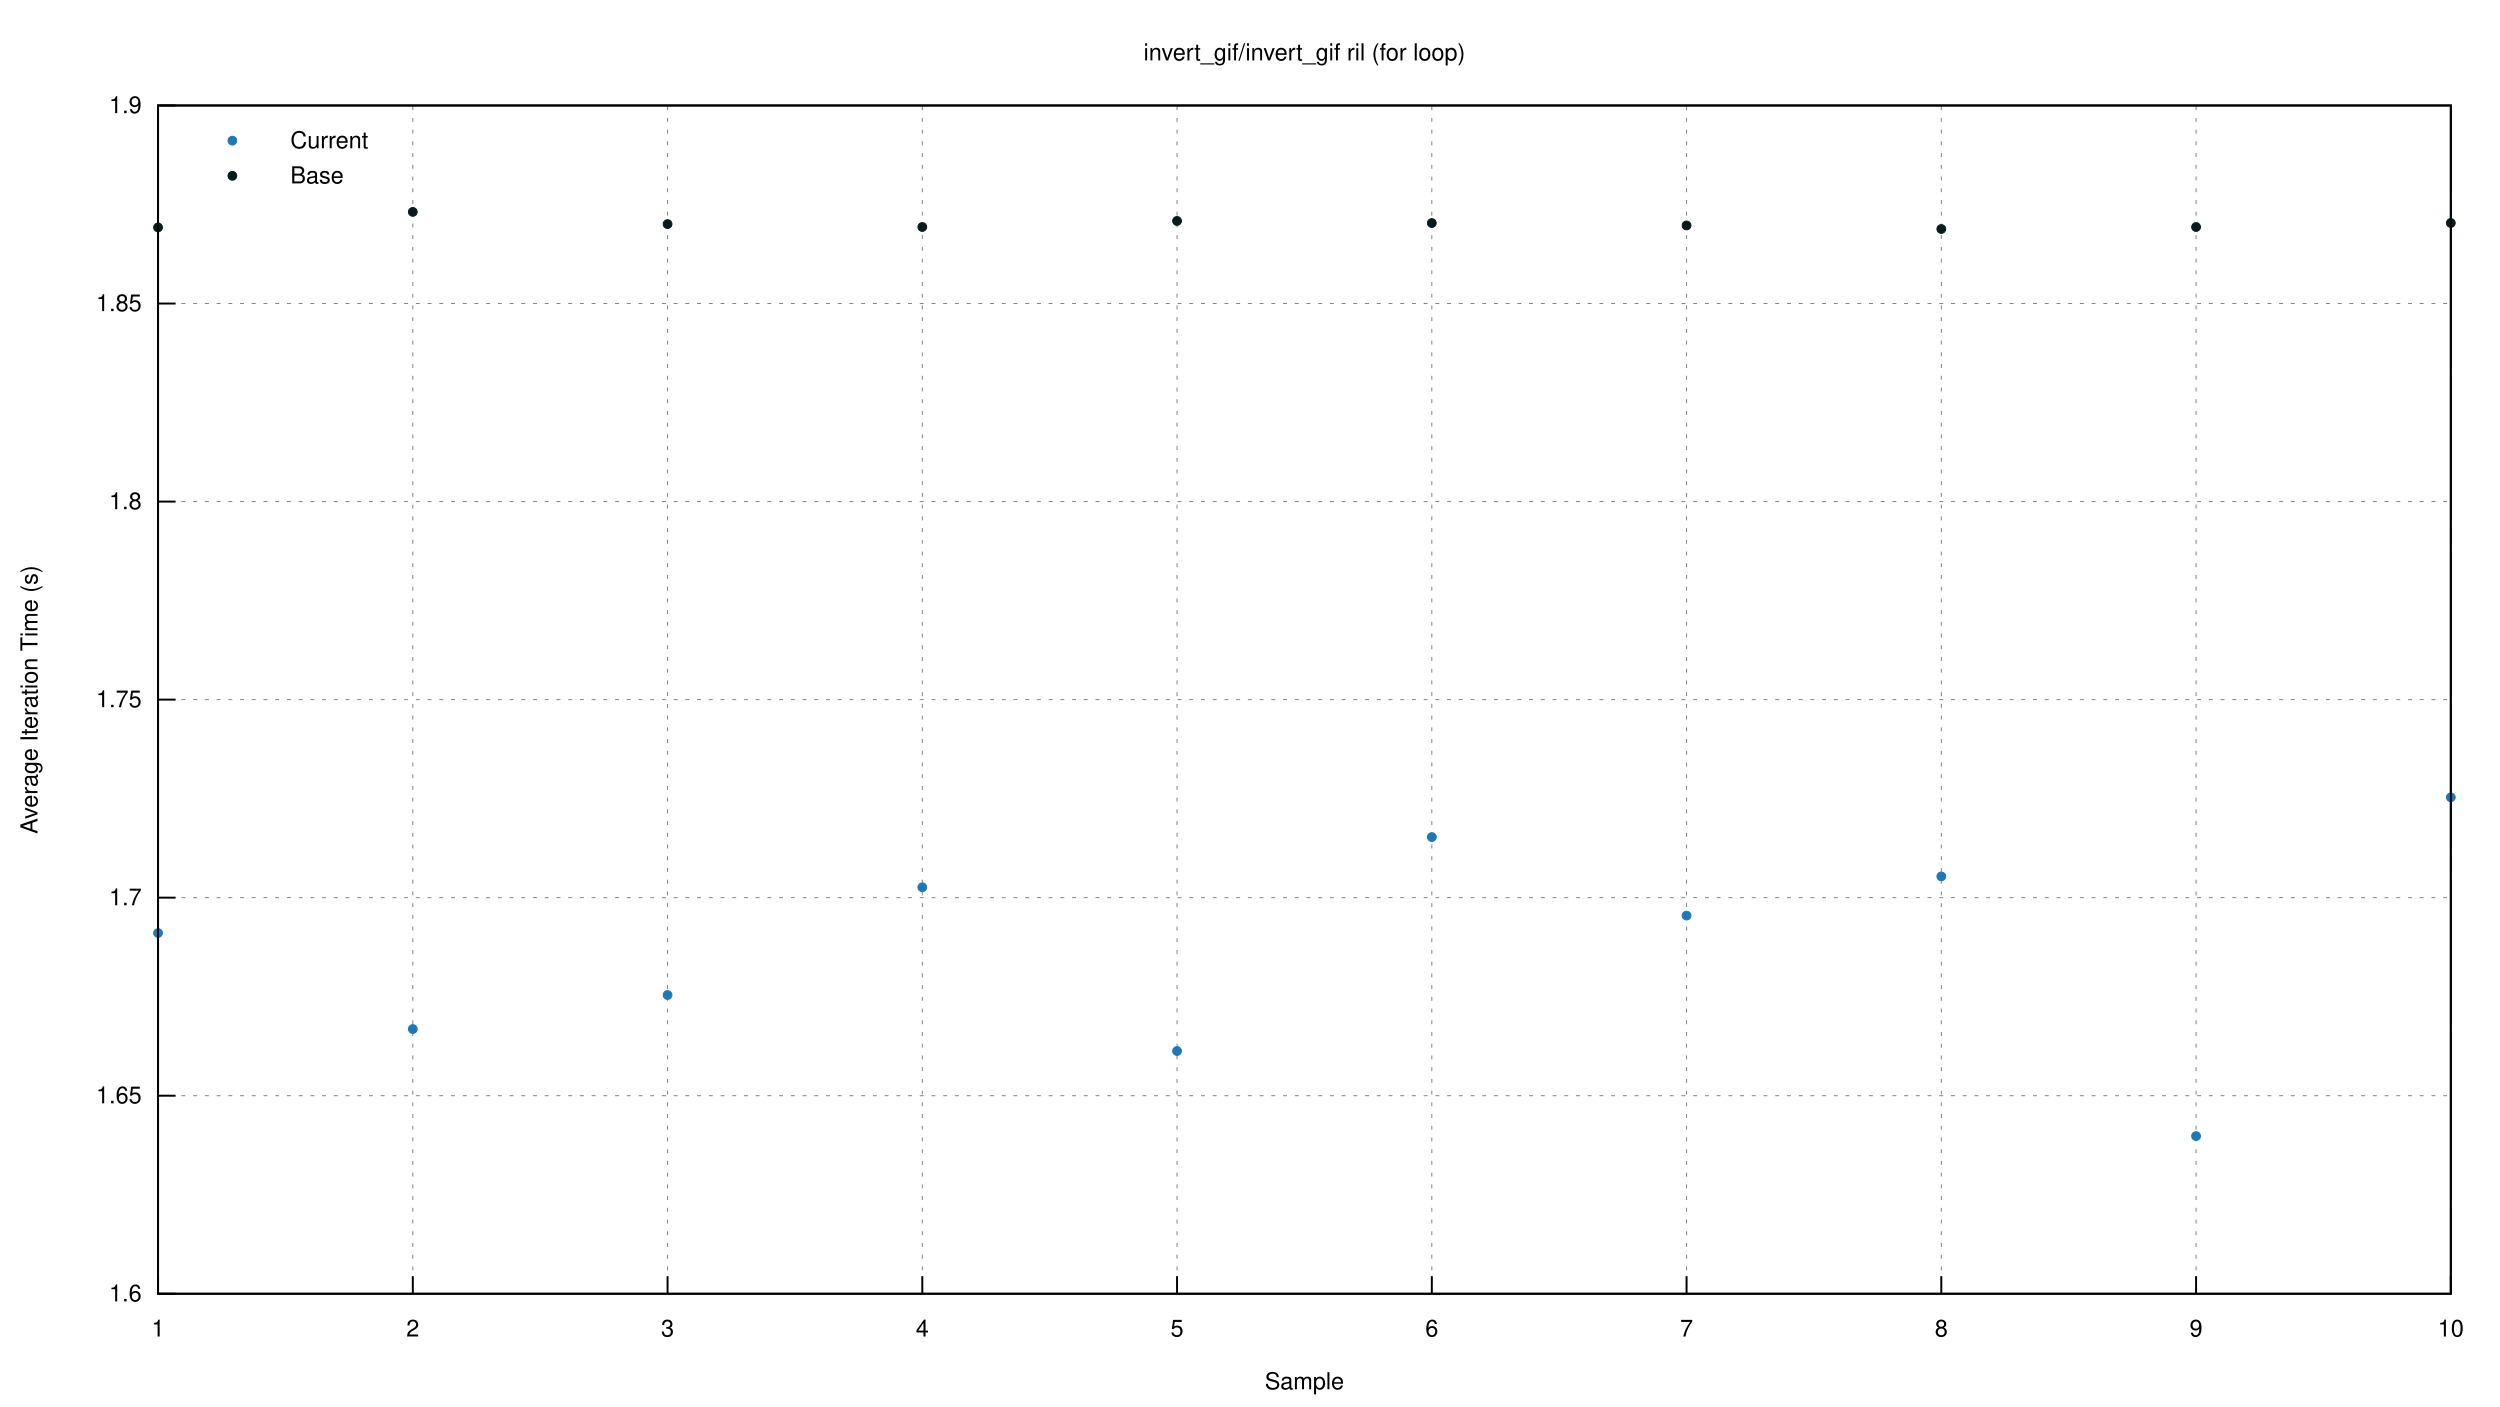
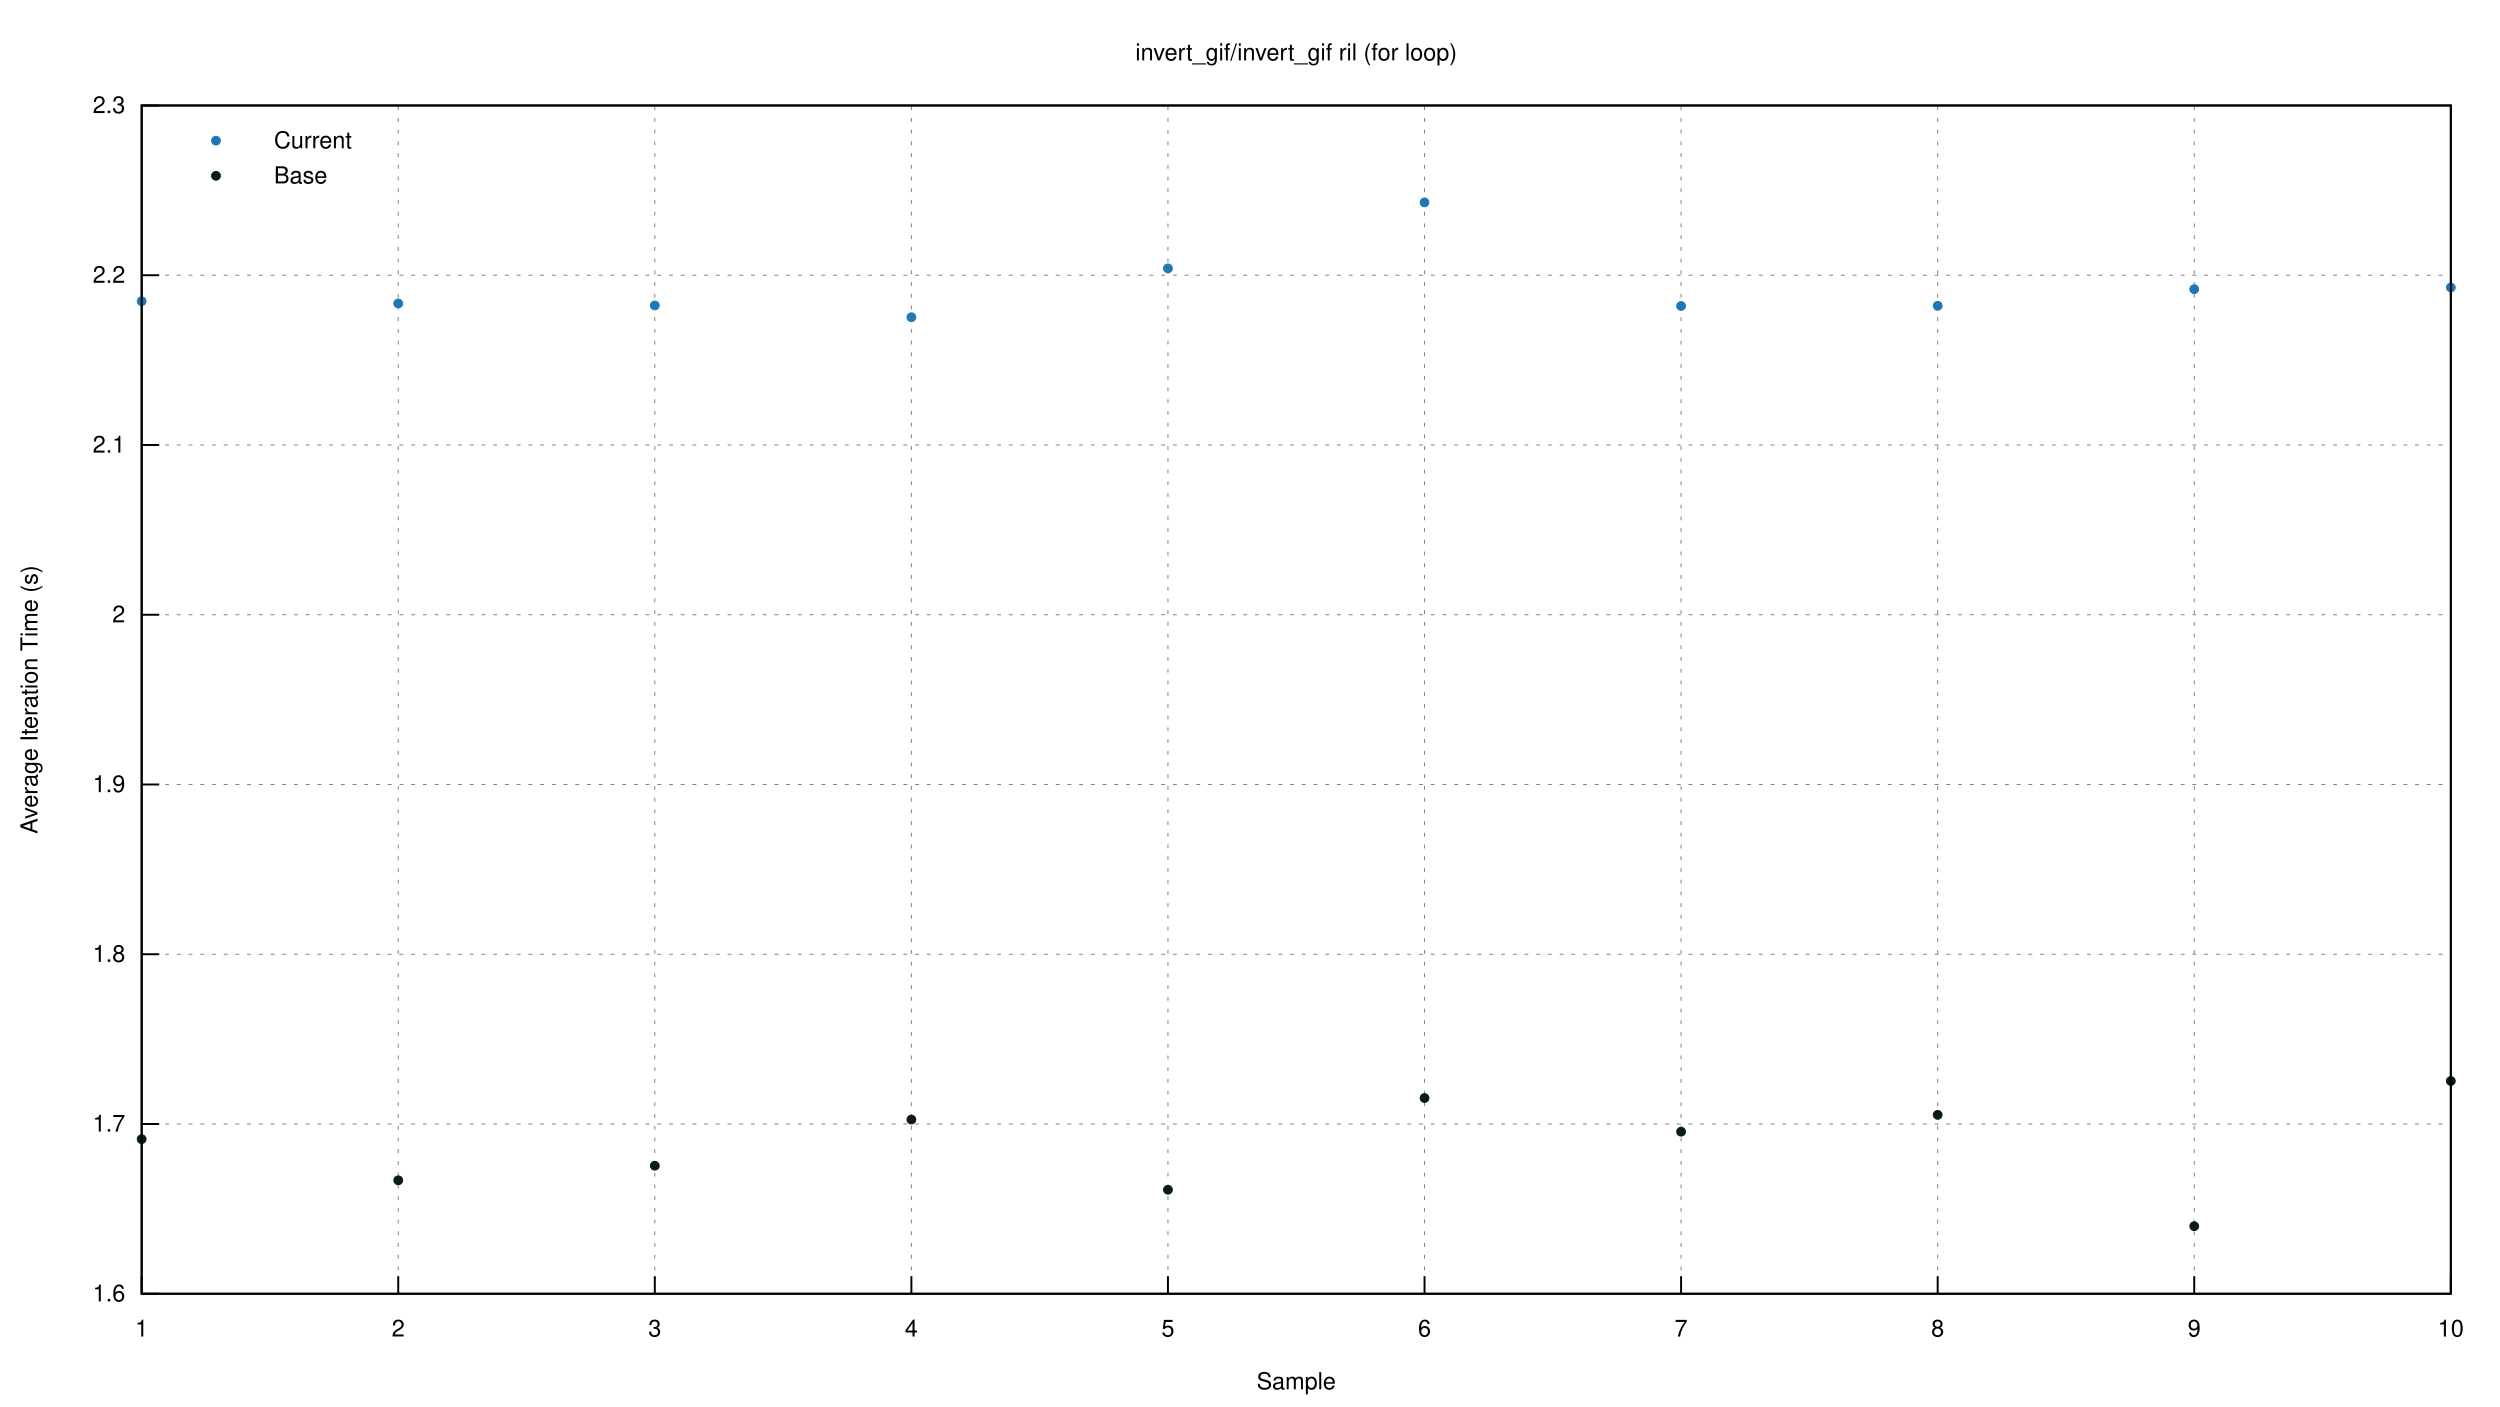
<svg xmlns="http://www.w3.org/2000/svg" xmlns:xlink="http://www.w3.org/1999/xlink" viewBox="0 0 1280 720">
  <g id="gnuplot_canvas">
    <rect x="0" y="0" width="1280" height="720" fill="none" />
    <defs>
      <circle id="gpDot" r="0.5" stroke-width="0.5" stroke="currentColor" />
      <path id="gpPt0" stroke-width="0.222" stroke="currentColor" d="M-1,0 h2 M0,-1 v2" />
      <path id="gpPt1" stroke-width="0.222" stroke="currentColor" d="M-1,-1 L1,1 M1,-1 L-1,1" />
      <path id="gpPt2" stroke-width="0.222" stroke="currentColor" d="M-1,0 L1,0 M0,-1 L0,1 M-1,-1 L1,1 M-1,1 L1,-1" />
      <rect id="gpPt3" stroke-width="0.222" stroke="currentColor" x="-1" y="-1" width="2" height="2" />
      <rect id="gpPt4" stroke-width="0.222" stroke="currentColor" fill="currentColor" x="-1" y="-1" width="2" height="2" />
      <circle id="gpPt5" stroke-width="0.222" stroke="currentColor" cx="0" cy="0" r="1" />
      <use xlink:href="#gpPt5" id="gpPt6" fill="currentColor" stroke="none" />
      <path id="gpPt7" stroke-width="0.222" stroke="currentColor" d="M0,-1.33 L-1.33,0.67 L1.33,0.67 z" />
      <use xlink:href="#gpPt7" id="gpPt8" fill="currentColor" stroke="none" />
      <use xlink:href="#gpPt7" id="gpPt9" stroke="currentColor" transform="rotate(180)" />
      <use xlink:href="#gpPt9" id="gpPt10" fill="currentColor" stroke="none" />
      <use xlink:href="#gpPt3" id="gpPt11" stroke="currentColor" transform="rotate(45)" />
      <use xlink:href="#gpPt11" id="gpPt12" fill="currentColor" stroke="none" />
      <path id="gpPt13" stroke-width="0.222" stroke="currentColor" d="M0,1.330 L1.265,0.411 L0.782,-1.067 L-0.782,-1.076 L-1.265,0.411 z" />
      <use xlink:href="#gpPt13" id="gpPt14" fill="currentColor" stroke="none" />
      <filter id="textbox" filterUnits="objectBoundingBox" x="0" y="0" height="1" width="1">
        <feFlood flood-color="white" flood-opacity="1" result="bgnd" />
        <feComposite in="SourceGraphic" in2="bgnd" operator="atop" />
      </filter>
      <filter id="greybox" filterUnits="objectBoundingBox" x="0" y="0" height="1" width="1">
        <feFlood flood-color="lightgrey" flood-opacity="1" result="grey" />
        <feComposite in="SourceGraphic" in2="grey" operator="atop" />
      </filter>
    </defs>
    <g fill="none" color="white" stroke="currentColor" stroke-width="1.00" stroke-linecap="butt" stroke-linejoin="miter">
</g>
    <g fill="none" color="black" stroke="currentColor" stroke-width="1.00" stroke-linecap="butt" stroke-linejoin="miter">
</g>
    <g fill="none" color="black" stroke="black" stroke-width="0.50" stroke-linecap="butt" stroke-linejoin="miter">
</g>
    <g fill="none" color="gray" stroke="currentColor" stroke-width="0.50" stroke-linecap="butt" stroke-linejoin="miter">
-       <path stroke="gray" stroke-dasharray="2,4" class="gridline" d="M80.92,662.40 L1254.82,662.40  " />
-     </g>
-     <g fill="none" color="gray" stroke="gray" stroke-width="1.00" stroke-linecap="butt" stroke-linejoin="miter">
- </g>
-     <g fill="none" color="black" stroke="currentColor" stroke-width="1.00" stroke-linecap="butt" stroke-linejoin="miter">
-       <path stroke="black" d="M80.92,662.40 L89.92,662.40  " />
-       <g transform="translate(72.53,666.30)" stroke="none" fill="black" font-family="Helvetica" font-size="12.00" text-anchor="end">
+       <path stroke="gray" stroke-dasharray="2,4" class="gridline" d="M72.53,662.40 L1254.82,662.40  " />
+     </g>
+     <g fill="none" color="gray" stroke="gray" stroke-width="1.00" stroke-linecap="butt" stroke-linejoin="miter">
+ </g>
+     <g fill="none" color="black" stroke="currentColor" stroke-width="1.00" stroke-linecap="butt" stroke-linejoin="miter">
+       <path stroke="black" d="M72.53,662.40 L81.53,662.40  " />
+       <g transform="translate(64.14,666.30)" stroke="none" fill="black" font-family="Helvetica" font-size="12.00" text-anchor="end">
        <text>
          <tspan font-family="Helvetica"> 1.6</tspan>
        </text>
      </g>
    </g>
    <g fill="none" color="black" stroke="currentColor" stroke-width="1.00" stroke-linecap="butt" stroke-linejoin="miter">
</g>
    <g fill="none" color="black" stroke="black" stroke-width="0.50" stroke-linecap="butt" stroke-linejoin="miter">
</g>
    <g fill="none" color="gray" stroke="currentColor" stroke-width="0.50" stroke-linecap="butt" stroke-linejoin="miter">
-       <path stroke="gray" stroke-dasharray="2,4" class="gridline" d="M80.92,561.00 L1254.82,561.00  " />
-     </g>
-     <g fill="none" color="gray" stroke="gray" stroke-width="1.00" stroke-linecap="butt" stroke-linejoin="miter">
- </g>
-     <g fill="none" color="black" stroke="currentColor" stroke-width="1.00" stroke-linecap="butt" stroke-linejoin="miter">
-       <path stroke="black" d="M80.92,561.00 L89.92,561.00  " />
-       <g transform="translate(72.53,564.90)" stroke="none" fill="black" font-family="Helvetica" font-size="12.00" text-anchor="end">
-         <text>
-           <tspan font-family="Helvetica"> 1.65</tspan>
-         </text>
-       </g>
-     </g>
-     <g fill="none" color="black" stroke="currentColor" stroke-width="1.00" stroke-linecap="butt" stroke-linejoin="miter">
- </g>
-     <g fill="none" color="black" stroke="black" stroke-width="0.50" stroke-linecap="butt" stroke-linejoin="miter">
- </g>
-     <g fill="none" color="gray" stroke="currentColor" stroke-width="0.50" stroke-linecap="butt" stroke-linejoin="miter">
-       <path stroke="gray" stroke-dasharray="2,4" class="gridline" d="M80.92,459.60 L1254.82,459.60  " />
-     </g>
-     <g fill="none" color="gray" stroke="gray" stroke-width="1.00" stroke-linecap="butt" stroke-linejoin="miter">
- </g>
-     <g fill="none" color="black" stroke="currentColor" stroke-width="1.00" stroke-linecap="butt" stroke-linejoin="miter">
-       <path stroke="black" d="M80.92,459.60 L89.92,459.60  " />
-       <g transform="translate(72.53,463.50)" stroke="none" fill="black" font-family="Helvetica" font-size="12.00" text-anchor="end">
+       <path stroke="gray" stroke-dasharray="2,4" class="gridline" d="M72.53,575.49 L1254.82,575.49  " />
+     </g>
+     <g fill="none" color="gray" stroke="gray" stroke-width="1.00" stroke-linecap="butt" stroke-linejoin="miter">
+ </g>
+     <g fill="none" color="black" stroke="currentColor" stroke-width="1.00" stroke-linecap="butt" stroke-linejoin="miter">
+       <path stroke="black" d="M72.53,575.49 L81.53,575.49  " />
+       <g transform="translate(64.14,579.39)" stroke="none" fill="black" font-family="Helvetica" font-size="12.00" text-anchor="end">
        <text>
          <tspan font-family="Helvetica"> 1.7</tspan>
        </text>
      </g>
    </g>
    <g fill="none" color="black" stroke="currentColor" stroke-width="1.00" stroke-linecap="butt" stroke-linejoin="miter">
</g>
    <g fill="none" color="black" stroke="black" stroke-width="0.50" stroke-linecap="butt" stroke-linejoin="miter">
</g>
    <g fill="none" color="gray" stroke="currentColor" stroke-width="0.50" stroke-linecap="butt" stroke-linejoin="miter">
-       <path stroke="gray" stroke-dasharray="2,4" class="gridline" d="M80.92,358.20 L1254.82,358.20  " />
-     </g>
-     <g fill="none" color="gray" stroke="gray" stroke-width="1.00" stroke-linecap="butt" stroke-linejoin="miter">
- </g>
-     <g fill="none" color="black" stroke="currentColor" stroke-width="1.00" stroke-linecap="butt" stroke-linejoin="miter">
-       <path stroke="black" d="M80.92,358.20 L89.92,358.20  " />
-       <g transform="translate(72.53,362.10)" stroke="none" fill="black" font-family="Helvetica" font-size="12.00" text-anchor="end">
-         <text>
-           <tspan font-family="Helvetica"> 1.75</tspan>
-         </text>
-       </g>
-     </g>
-     <g fill="none" color="black" stroke="currentColor" stroke-width="1.00" stroke-linecap="butt" stroke-linejoin="miter">
- </g>
-     <g fill="none" color="black" stroke="black" stroke-width="0.50" stroke-linecap="butt" stroke-linejoin="miter">
- </g>
-     <g fill="none" color="gray" stroke="currentColor" stroke-width="0.50" stroke-linecap="butt" stroke-linejoin="miter">
-       <path stroke="gray" stroke-dasharray="2,4" class="gridline" d="M80.92,256.81 L1254.82,256.81  " />
-     </g>
-     <g fill="none" color="gray" stroke="gray" stroke-width="1.00" stroke-linecap="butt" stroke-linejoin="miter">
- </g>
-     <g fill="none" color="black" stroke="currentColor" stroke-width="1.00" stroke-linecap="butt" stroke-linejoin="miter">
-       <path stroke="black" d="M80.92,256.81 L89.92,256.81  " />
-       <g transform="translate(72.53,260.71)" stroke="none" fill="black" font-family="Helvetica" font-size="12.00" text-anchor="end">
+       <path stroke="gray" stroke-dasharray="2,4" class="gridline" d="M72.53,488.57 L1254.82,488.57  " />
+     </g>
+     <g fill="none" color="gray" stroke="gray" stroke-width="1.00" stroke-linecap="butt" stroke-linejoin="miter">
+ </g>
+     <g fill="none" color="black" stroke="currentColor" stroke-width="1.00" stroke-linecap="butt" stroke-linejoin="miter">
+       <path stroke="black" d="M72.53,488.57 L81.53,488.57  " />
+       <g transform="translate(64.14,492.47)" stroke="none" fill="black" font-family="Helvetica" font-size="12.00" text-anchor="end">
        <text>
          <tspan font-family="Helvetica"> 1.8</tspan>
        </text>
      </g>
    </g>
    <g fill="none" color="black" stroke="currentColor" stroke-width="1.00" stroke-linecap="butt" stroke-linejoin="miter">
</g>
    <g fill="none" color="black" stroke="black" stroke-width="0.50" stroke-linecap="butt" stroke-linejoin="miter">
</g>
    <g fill="none" color="gray" stroke="currentColor" stroke-width="0.50" stroke-linecap="butt" stroke-linejoin="miter">
-       <path stroke="gray" stroke-dasharray="2,4" class="gridline" d="M80.92,155.41 L1254.82,155.41  " />
-     </g>
-     <g fill="none" color="gray" stroke="gray" stroke-width="1.00" stroke-linecap="butt" stroke-linejoin="miter">
- </g>
-     <g fill="none" color="black" stroke="currentColor" stroke-width="1.00" stroke-linecap="butt" stroke-linejoin="miter">
-       <path stroke="black" d="M80.92,155.41 L89.92,155.41  " />
-       <g transform="translate(72.53,159.31)" stroke="none" fill="black" font-family="Helvetica" font-size="12.00" text-anchor="end">
-         <text>
-           <tspan font-family="Helvetica"> 1.85</tspan>
-         </text>
-       </g>
-     </g>
-     <g fill="none" color="black" stroke="currentColor" stroke-width="1.00" stroke-linecap="butt" stroke-linejoin="miter">
- </g>
-     <g fill="none" color="black" stroke="black" stroke-width="0.50" stroke-linecap="butt" stroke-linejoin="miter">
- </g>
-     <g fill="none" color="gray" stroke="currentColor" stroke-width="0.50" stroke-linecap="butt" stroke-linejoin="miter">
-       <path stroke="gray" stroke-dasharray="2,4" class="gridline" d="M80.92,54.01 L1254.82,54.01  " />
-     </g>
-     <g fill="none" color="gray" stroke="gray" stroke-width="1.00" stroke-linecap="butt" stroke-linejoin="miter">
- </g>
-     <g fill="none" color="black" stroke="currentColor" stroke-width="1.00" stroke-linecap="butt" stroke-linejoin="miter">
-       <path stroke="black" d="M80.92,54.01 L89.92,54.01  " />
-       <g transform="translate(72.53,57.91)" stroke="none" fill="black" font-family="Helvetica" font-size="12.00" text-anchor="end">
+       <path stroke="gray" stroke-dasharray="2,4" class="gridline" d="M72.53,401.66 L1254.82,401.66  " />
+     </g>
+     <g fill="none" color="gray" stroke="gray" stroke-width="1.00" stroke-linecap="butt" stroke-linejoin="miter">
+ </g>
+     <g fill="none" color="black" stroke="currentColor" stroke-width="1.00" stroke-linecap="butt" stroke-linejoin="miter">
+       <path stroke="black" d="M72.53,401.66 L81.53,401.66  " />
+       <g transform="translate(64.14,405.56)" stroke="none" fill="black" font-family="Helvetica" font-size="12.00" text-anchor="end">
        <text>
          <tspan font-family="Helvetica"> 1.9</tspan>
        </text>
      </g>
    </g>
    <g fill="none" color="black" stroke="currentColor" stroke-width="1.00" stroke-linecap="butt" stroke-linejoin="miter">
</g>
    <g fill="none" color="black" stroke="black" stroke-width="0.50" stroke-linecap="butt" stroke-linejoin="miter">
</g>
    <g fill="none" color="gray" stroke="currentColor" stroke-width="0.50" stroke-linecap="butt" stroke-linejoin="miter">
-       <path stroke="gray" stroke-dasharray="2,4" class="gridline" d="M80.92,662.40 L80.92,54.01  " />
-     </g>
-     <g fill="none" color="gray" stroke="gray" stroke-width="1.00" stroke-linecap="butt" stroke-linejoin="miter">
- </g>
-     <g fill="none" color="black" stroke="currentColor" stroke-width="1.00" stroke-linecap="butt" stroke-linejoin="miter">
-       <path stroke="black" d="M80.92,662.40 L80.92,653.40  " />
-       <g transform="translate(80.92,684.30)" stroke="none" fill="black" font-family="Helvetica" font-size="12.00" text-anchor="middle">
+       <path stroke="gray" stroke-dasharray="2,4" class="gridline" d="M72.53,314.75 L1254.82,314.75  " />
+     </g>
+     <g fill="none" color="gray" stroke="gray" stroke-width="1.00" stroke-linecap="butt" stroke-linejoin="miter">
+ </g>
+     <g fill="none" color="black" stroke="currentColor" stroke-width="1.00" stroke-linecap="butt" stroke-linejoin="miter">
+       <path stroke="black" d="M72.53,314.75 L81.53,314.75  " />
+       <g transform="translate(64.14,318.65)" stroke="none" fill="black" font-family="Helvetica" font-size="12.00" text-anchor="end">
+         <text>
+           <tspan font-family="Helvetica"> 2</tspan>
+         </text>
+       </g>
+     </g>
+     <g fill="none" color="black" stroke="currentColor" stroke-width="1.00" stroke-linecap="butt" stroke-linejoin="miter">
+ </g>
+     <g fill="none" color="black" stroke="black" stroke-width="0.50" stroke-linecap="butt" stroke-linejoin="miter">
+ </g>
+     <g fill="none" color="gray" stroke="currentColor" stroke-width="0.50" stroke-linecap="butt" stroke-linejoin="miter">
+       <path stroke="gray" stroke-dasharray="2,4" class="gridline" d="M72.53,227.84 L1254.82,227.84  " />
+     </g>
+     <g fill="none" color="gray" stroke="gray" stroke-width="1.00" stroke-linecap="butt" stroke-linejoin="miter">
+ </g>
+     <g fill="none" color="black" stroke="currentColor" stroke-width="1.00" stroke-linecap="butt" stroke-linejoin="miter">
+       <path stroke="black" d="M72.53,227.84 L81.53,227.84  " />
+       <g transform="translate(64.14,231.74)" stroke="none" fill="black" font-family="Helvetica" font-size="12.00" text-anchor="end">
+         <text>
+           <tspan font-family="Helvetica"> 2.1</tspan>
+         </text>
+       </g>
+     </g>
+     <g fill="none" color="black" stroke="currentColor" stroke-width="1.00" stroke-linecap="butt" stroke-linejoin="miter">
+ </g>
+     <g fill="none" color="black" stroke="black" stroke-width="0.50" stroke-linecap="butt" stroke-linejoin="miter">
+ </g>
+     <g fill="none" color="gray" stroke="currentColor" stroke-width="0.50" stroke-linecap="butt" stroke-linejoin="miter">
+       <path stroke="gray" stroke-dasharray="2,4" class="gridline" d="M72.53,140.92 L1254.82,140.92  " />
+     </g>
+     <g fill="none" color="gray" stroke="gray" stroke-width="1.00" stroke-linecap="butt" stroke-linejoin="miter">
+ </g>
+     <g fill="none" color="black" stroke="currentColor" stroke-width="1.00" stroke-linecap="butt" stroke-linejoin="miter">
+       <path stroke="black" d="M72.53,140.92 L81.53,140.92  " />
+       <g transform="translate(64.14,144.82)" stroke="none" fill="black" font-family="Helvetica" font-size="12.00" text-anchor="end">
+         <text>
+           <tspan font-family="Helvetica"> 2.2</tspan>
+         </text>
+       </g>
+     </g>
+     <g fill="none" color="black" stroke="currentColor" stroke-width="1.00" stroke-linecap="butt" stroke-linejoin="miter">
+ </g>
+     <g fill="none" color="black" stroke="black" stroke-width="0.50" stroke-linecap="butt" stroke-linejoin="miter">
+ </g>
+     <g fill="none" color="gray" stroke="currentColor" stroke-width="0.50" stroke-linecap="butt" stroke-linejoin="miter">
+       <path stroke="gray" stroke-dasharray="2,4" class="gridline" d="M72.53,54.01 L1254.82,54.01  " />
+     </g>
+     <g fill="none" color="gray" stroke="gray" stroke-width="1.00" stroke-linecap="butt" stroke-linejoin="miter">
+ </g>
+     <g fill="none" color="black" stroke="currentColor" stroke-width="1.00" stroke-linecap="butt" stroke-linejoin="miter">
+       <path stroke="black" d="M72.53,54.01 L81.53,54.01  " />
+       <g transform="translate(64.14,57.91)" stroke="none" fill="black" font-family="Helvetica" font-size="12.00" text-anchor="end">
+         <text>
+           <tspan font-family="Helvetica"> 2.3</tspan>
+         </text>
+       </g>
+     </g>
+     <g fill="none" color="black" stroke="currentColor" stroke-width="1.00" stroke-linecap="butt" stroke-linejoin="miter">
+ </g>
+     <g fill="none" color="black" stroke="black" stroke-width="0.50" stroke-linecap="butt" stroke-linejoin="miter">
+ </g>
+     <g fill="none" color="gray" stroke="currentColor" stroke-width="0.50" stroke-linecap="butt" stroke-linejoin="miter">
+       <path stroke="gray" stroke-dasharray="2,4" class="gridline" d="M72.53,662.40 L72.53,54.01  " />
+     </g>
+     <g fill="none" color="gray" stroke="gray" stroke-width="1.00" stroke-linecap="butt" stroke-linejoin="miter">
+ </g>
+     <g fill="none" color="black" stroke="currentColor" stroke-width="1.00" stroke-linecap="butt" stroke-linejoin="miter">
+       <path stroke="black" d="M72.53,662.40 L72.53,653.40  " />
+       <g transform="translate(72.53,684.30)" stroke="none" fill="black" font-family="Helvetica" font-size="12.00" text-anchor="middle">
        <text>
          <tspan font-family="Helvetica"> 1</tspan>
        </text>
      </g>
    </g>
    <g fill="none" color="black" stroke="currentColor" stroke-width="1.00" stroke-linecap="butt" stroke-linejoin="miter">
</g>
    <g fill="none" color="black" stroke="black" stroke-width="0.50" stroke-linecap="butt" stroke-linejoin="miter">
</g>
    <g fill="none" color="gray" stroke="currentColor" stroke-width="0.50" stroke-linecap="butt" stroke-linejoin="miter">
-       <path stroke="gray" stroke-dasharray="2,4" class="gridline" d="M211.35,662.40 L211.35,54.01  " />
-     </g>
-     <g fill="none" color="gray" stroke="gray" stroke-width="1.00" stroke-linecap="butt" stroke-linejoin="miter">
- </g>
-     <g fill="none" color="black" stroke="currentColor" stroke-width="1.00" stroke-linecap="butt" stroke-linejoin="miter">
-       <path stroke="black" d="M211.35,662.40 L211.35,653.40  " />
-       <g transform="translate(211.35,684.30)" stroke="none" fill="black" font-family="Helvetica" font-size="12.00" text-anchor="middle">
+       <path stroke="gray" stroke-dasharray="2,4" class="gridline" d="M203.90,662.40 L203.90,54.01  " />
+     </g>
+     <g fill="none" color="gray" stroke="gray" stroke-width="1.00" stroke-linecap="butt" stroke-linejoin="miter">
+ </g>
+     <g fill="none" color="black" stroke="currentColor" stroke-width="1.00" stroke-linecap="butt" stroke-linejoin="miter">
+       <path stroke="black" d="M203.90,662.40 L203.90,653.40  " />
+       <g transform="translate(203.90,684.30)" stroke="none" fill="black" font-family="Helvetica" font-size="12.00" text-anchor="middle">
        <text>
          <tspan font-family="Helvetica"> 2</tspan>
        </text>
      </g>
    </g>
    <g fill="none" color="black" stroke="currentColor" stroke-width="1.00" stroke-linecap="butt" stroke-linejoin="miter">
</g>
    <g fill="none" color="black" stroke="black" stroke-width="0.50" stroke-linecap="butt" stroke-linejoin="miter">
</g>
    <g fill="none" color="gray" stroke="currentColor" stroke-width="0.50" stroke-linecap="butt" stroke-linejoin="miter">
-       <path stroke="gray" stroke-dasharray="2,4" class="gridline" d="M341.79,662.40 L341.79,54.01  " />
-     </g>
-     <g fill="none" color="gray" stroke="gray" stroke-width="1.00" stroke-linecap="butt" stroke-linejoin="miter">
- </g>
-     <g fill="none" color="black" stroke="currentColor" stroke-width="1.00" stroke-linecap="butt" stroke-linejoin="miter">
-       <path stroke="black" d="M341.79,662.40 L341.79,653.40  " />
-       <g transform="translate(341.79,684.30)" stroke="none" fill="black" font-family="Helvetica" font-size="12.00" text-anchor="middle">
+       <path stroke="gray" stroke-dasharray="2,4" class="gridline" d="M335.26,662.40 L335.26,54.01  " />
+     </g>
+     <g fill="none" color="gray" stroke="gray" stroke-width="1.00" stroke-linecap="butt" stroke-linejoin="miter">
+ </g>
+     <g fill="none" color="black" stroke="currentColor" stroke-width="1.00" stroke-linecap="butt" stroke-linejoin="miter">
+       <path stroke="black" d="M335.26,662.40 L335.26,653.40  " />
+       <g transform="translate(335.26,684.30)" stroke="none" fill="black" font-family="Helvetica" font-size="12.00" text-anchor="middle">
        <text>
          <tspan font-family="Helvetica"> 3</tspan>
        </text>
      </g>
    </g>
    <g fill="none" color="black" stroke="currentColor" stroke-width="1.00" stroke-linecap="butt" stroke-linejoin="miter">
</g>
    <g fill="none" color="black" stroke="black" stroke-width="0.50" stroke-linecap="butt" stroke-linejoin="miter">
</g>
    <g fill="none" color="gray" stroke="currentColor" stroke-width="0.50" stroke-linecap="butt" stroke-linejoin="miter">
-       <path stroke="gray" stroke-dasharray="2,4" class="gridline" d="M472.22,662.40 L472.22,54.01  " />
-     </g>
-     <g fill="none" color="gray" stroke="gray" stroke-width="1.00" stroke-linecap="butt" stroke-linejoin="miter">
- </g>
-     <g fill="none" color="black" stroke="currentColor" stroke-width="1.00" stroke-linecap="butt" stroke-linejoin="miter">
-       <path stroke="black" d="M472.22,662.40 L472.22,653.40  " />
-       <g transform="translate(472.22,684.30)" stroke="none" fill="black" font-family="Helvetica" font-size="12.00" text-anchor="middle">
+       <path stroke="gray" stroke-dasharray="2,4" class="gridline" d="M466.63,662.40 L466.63,54.01  " />
+     </g>
+     <g fill="none" color="gray" stroke="gray" stroke-width="1.00" stroke-linecap="butt" stroke-linejoin="miter">
+ </g>
+     <g fill="none" color="black" stroke="currentColor" stroke-width="1.00" stroke-linecap="butt" stroke-linejoin="miter">
+       <path stroke="black" d="M466.63,662.40 L466.63,653.40  " />
+       <g transform="translate(466.63,684.30)" stroke="none" fill="black" font-family="Helvetica" font-size="12.00" text-anchor="middle">
        <text>
          <tspan font-family="Helvetica"> 4</tspan>
        </text>
      </g>
    </g>
    <g fill="none" color="black" stroke="currentColor" stroke-width="1.00" stroke-linecap="butt" stroke-linejoin="miter">
</g>
    <g fill="none" color="black" stroke="black" stroke-width="0.50" stroke-linecap="butt" stroke-linejoin="miter">
</g>
    <g fill="none" color="gray" stroke="currentColor" stroke-width="0.50" stroke-linecap="butt" stroke-linejoin="miter">
-       <path stroke="gray" stroke-dasharray="2,4" class="gridline" d="M602.65,662.40 L602.65,54.01  " />
-     </g>
-     <g fill="none" color="gray" stroke="gray" stroke-width="1.00" stroke-linecap="butt" stroke-linejoin="miter">
- </g>
-     <g fill="none" color="black" stroke="currentColor" stroke-width="1.00" stroke-linecap="butt" stroke-linejoin="miter">
-       <path stroke="black" d="M602.65,662.40 L602.65,653.40  " />
-       <g transform="translate(602.65,684.30)" stroke="none" fill="black" font-family="Helvetica" font-size="12.00" text-anchor="middle">
+       <path stroke="gray" stroke-dasharray="2,4" class="gridline" d="M597.99,662.40 L597.99,54.01  " />
+     </g>
+     <g fill="none" color="gray" stroke="gray" stroke-width="1.00" stroke-linecap="butt" stroke-linejoin="miter">
+ </g>
+     <g fill="none" color="black" stroke="currentColor" stroke-width="1.00" stroke-linecap="butt" stroke-linejoin="miter">
+       <path stroke="black" d="M597.99,662.40 L597.99,653.40  " />
+       <g transform="translate(597.99,684.30)" stroke="none" fill="black" font-family="Helvetica" font-size="12.00" text-anchor="middle">
        <text>
          <tspan font-family="Helvetica"> 5</tspan>
        </text>
      </g>
    </g>
    <g fill="none" color="black" stroke="currentColor" stroke-width="1.00" stroke-linecap="butt" stroke-linejoin="miter">
</g>
    <g fill="none" color="black" stroke="black" stroke-width="0.50" stroke-linecap="butt" stroke-linejoin="miter">
</g>
    <g fill="none" color="gray" stroke="currentColor" stroke-width="0.50" stroke-linecap="butt" stroke-linejoin="miter">
-       <path stroke="gray" stroke-dasharray="2,4" class="gridline" d="M733.09,662.40 L733.09,54.01  " />
-     </g>
-     <g fill="none" color="gray" stroke="gray" stroke-width="1.00" stroke-linecap="butt" stroke-linejoin="miter">
- </g>
-     <g fill="none" color="black" stroke="currentColor" stroke-width="1.00" stroke-linecap="butt" stroke-linejoin="miter">
-       <path stroke="black" d="M733.09,662.40 L733.09,653.40  " />
-       <g transform="translate(733.09,684.30)" stroke="none" fill="black" font-family="Helvetica" font-size="12.00" text-anchor="middle">
+       <path stroke="gray" stroke-dasharray="2,4" class="gridline" d="M729.36,662.40 L729.36,54.01  " />
+     </g>
+     <g fill="none" color="gray" stroke="gray" stroke-width="1.00" stroke-linecap="butt" stroke-linejoin="miter">
+ </g>
+     <g fill="none" color="black" stroke="currentColor" stroke-width="1.00" stroke-linecap="butt" stroke-linejoin="miter">
+       <path stroke="black" d="M729.36,662.40 L729.36,653.40  " />
+       <g transform="translate(729.36,684.30)" stroke="none" fill="black" font-family="Helvetica" font-size="12.00" text-anchor="middle">
        <text>
          <tspan font-family="Helvetica"> 6</tspan>
        </text>
      </g>
    </g>
    <g fill="none" color="black" stroke="currentColor" stroke-width="1.00" stroke-linecap="butt" stroke-linejoin="miter">
</g>
    <g fill="none" color="black" stroke="black" stroke-width="0.50" stroke-linecap="butt" stroke-linejoin="miter">
</g>
    <g fill="none" color="gray" stroke="currentColor" stroke-width="0.50" stroke-linecap="butt" stroke-linejoin="miter">
-       <path stroke="gray" stroke-dasharray="2,4" class="gridline" d="M863.52,662.40 L863.52,54.01  " />
-     </g>
-     <g fill="none" color="gray" stroke="gray" stroke-width="1.00" stroke-linecap="butt" stroke-linejoin="miter">
- </g>
-     <g fill="none" color="black" stroke="currentColor" stroke-width="1.00" stroke-linecap="butt" stroke-linejoin="miter">
-       <path stroke="black" d="M863.52,662.40 L863.52,653.40  " />
-       <g transform="translate(863.52,684.30)" stroke="none" fill="black" font-family="Helvetica" font-size="12.00" text-anchor="middle">
+       <path stroke="gray" stroke-dasharray="2,4" class="gridline" d="M860.72,662.40 L860.72,54.01  " />
+     </g>
+     <g fill="none" color="gray" stroke="gray" stroke-width="1.00" stroke-linecap="butt" stroke-linejoin="miter">
+ </g>
+     <g fill="none" color="black" stroke="currentColor" stroke-width="1.00" stroke-linecap="butt" stroke-linejoin="miter">
+       <path stroke="black" d="M860.72,662.40 L860.72,653.40  " />
+       <g transform="translate(860.72,684.30)" stroke="none" fill="black" font-family="Helvetica" font-size="12.00" text-anchor="middle">
        <text>
          <tspan font-family="Helvetica"> 7</tspan>
        </text>
      </g>
    </g>
    <g fill="none" color="black" stroke="currentColor" stroke-width="1.00" stroke-linecap="butt" stroke-linejoin="miter">
</g>
    <g fill="none" color="black" stroke="black" stroke-width="0.50" stroke-linecap="butt" stroke-linejoin="miter">
</g>
    <g fill="none" color="gray" stroke="currentColor" stroke-width="0.50" stroke-linecap="butt" stroke-linejoin="miter">
-       <path stroke="gray" stroke-dasharray="2,4" class="gridline" d="M993.95,662.40 L993.95,54.01  " />
-     </g>
-     <g fill="none" color="gray" stroke="gray" stroke-width="1.00" stroke-linecap="butt" stroke-linejoin="miter">
- </g>
-     <g fill="none" color="black" stroke="currentColor" stroke-width="1.00" stroke-linecap="butt" stroke-linejoin="miter">
-       <path stroke="black" d="M993.95,662.40 L993.95,653.40  " />
-       <g transform="translate(993.95,684.30)" stroke="none" fill="black" font-family="Helvetica" font-size="12.00" text-anchor="middle">
+       <path stroke="gray" stroke-dasharray="2,4" class="gridline" d="M992.09,662.40 L992.09,54.01  " />
+     </g>
+     <g fill="none" color="gray" stroke="gray" stroke-width="1.00" stroke-linecap="butt" stroke-linejoin="miter">
+ </g>
+     <g fill="none" color="black" stroke="currentColor" stroke-width="1.00" stroke-linecap="butt" stroke-linejoin="miter">
+       <path stroke="black" d="M992.09,662.40 L992.09,653.40  " />
+       <g transform="translate(992.09,684.30)" stroke="none" fill="black" font-family="Helvetica" font-size="12.00" text-anchor="middle">
        <text>
          <tspan font-family="Helvetica"> 8</tspan>
        </text>
      </g>
    </g>
    <g fill="none" color="black" stroke="currentColor" stroke-width="1.00" stroke-linecap="butt" stroke-linejoin="miter">
</g>
    <g fill="none" color="black" stroke="black" stroke-width="0.50" stroke-linecap="butt" stroke-linejoin="miter">
</g>
    <g fill="none" color="gray" stroke="currentColor" stroke-width="0.50" stroke-linecap="butt" stroke-linejoin="miter">
-       <path stroke="gray" stroke-dasharray="2,4" class="gridline" d="M1124.39,662.40 L1124.39,54.01  " />
-     </g>
-     <g fill="none" color="gray" stroke="gray" stroke-width="1.00" stroke-linecap="butt" stroke-linejoin="miter">
- </g>
-     <g fill="none" color="black" stroke="currentColor" stroke-width="1.00" stroke-linecap="butt" stroke-linejoin="miter">
-       <path stroke="black" d="M1124.39,662.40 L1124.39,653.40  " />
-       <g transform="translate(1124.39,684.30)" stroke="none" fill="black" font-family="Helvetica" font-size="12.00" text-anchor="middle">
+       <path stroke="gray" stroke-dasharray="2,4" class="gridline" d="M1123.45,662.40 L1123.45,54.01  " />
+     </g>
+     <g fill="none" color="gray" stroke="gray" stroke-width="1.00" stroke-linecap="butt" stroke-linejoin="miter">
+ </g>
+     <g fill="none" color="black" stroke="currentColor" stroke-width="1.00" stroke-linecap="butt" stroke-linejoin="miter">
+       <path stroke="black" d="M1123.45,662.40 L1123.45,653.40  " />
+       <g transform="translate(1123.45,684.30)" stroke="none" fill="black" font-family="Helvetica" font-size="12.00" text-anchor="middle">
        <text>
          <tspan font-family="Helvetica"> 9</tspan>
        </text>
      </g>
    </g>
    <g fill="none" color="black" stroke="currentColor" stroke-width="1.00" stroke-linecap="butt" stroke-linejoin="miter">
</g>
    <g fill="none" color="black" stroke="black" stroke-width="0.50" stroke-linecap="butt" stroke-linejoin="miter">
</g>
    <g fill="none" color="gray" stroke="currentColor" stroke-width="0.50" stroke-linecap="butt" stroke-linejoin="miter">
      <path stroke="gray" stroke-dasharray="2,4" class="gridline" d="M1254.82,662.40 L1254.82,54.01  " />
    </g>
    <g fill="none" color="gray" stroke="gray" stroke-width="1.00" stroke-linecap="butt" stroke-linejoin="miter">
</g>
    <g fill="none" color="black" stroke="currentColor" stroke-width="1.00" stroke-linecap="butt" stroke-linejoin="miter">
      <path stroke="black" d="M1254.82,662.40 L1254.82,653.40  " />
      <g transform="translate(1254.82,684.30)" stroke="none" fill="black" font-family="Helvetica" font-size="12.00" text-anchor="middle">
        <text>
          <tspan font-family="Helvetica"> 10</tspan>
        </text>
      </g>
    </g>
    <g fill="none" color="black" stroke="currentColor" stroke-width="1.00" stroke-linecap="butt" stroke-linejoin="miter">
</g>
    <g fill="none" color="black" stroke="currentColor" stroke-width="1.00" stroke-linecap="butt" stroke-linejoin="miter">
-       <path stroke="black" d="M80.92,54.01 L80.92,662.40 L1254.82,662.40 L1254.82,54.01 L80.92,54.01 Z  " />
+       <path stroke="black" d="M72.53,54.01 L72.53,662.40 L1254.82,662.40 L1254.82,54.01 L72.53,54.01 Z  " />
    </g>
    <g fill="none" color="black" stroke="currentColor" stroke-width="1.00" stroke-linecap="butt" stroke-linejoin="miter">
      <g transform="translate(19.18,358.21) rotate(270)" stroke="none" fill="black" font-family="Helvetica" font-size="12.00" text-anchor="middle">
        <text>
          <tspan font-family="Helvetica">Average Iteration Time (s)</tspan>
        </text>
      </g>
    </g>
    <g fill="none" color="black" stroke="currentColor" stroke-width="1.00" stroke-linecap="butt" stroke-linejoin="miter">
-       <g transform="translate(667.87,711.30)" stroke="none" fill="black" font-family="Helvetica" font-size="12.00" text-anchor="middle">
+       <g transform="translate(663.67,711.30)" stroke="none" fill="black" font-family="Helvetica" font-size="12.00" text-anchor="middle">
        <text>
          <tspan font-family="Helvetica">Sample</tspan>
        </text>
      </g>
    </g>
    <g fill="none" color="black" stroke="currentColor" stroke-width="1.00" stroke-linecap="butt" stroke-linejoin="miter">
</g>
    <g id="gnuplot_plot_1">
      <g fill="none" color="black" stroke="currentColor" stroke-width="1.00" stroke-linecap="butt" stroke-linejoin="miter">
-         <g transform="translate(148.65,75.91)" stroke="none" fill="black" font-family="Helvetica" font-size="12.00" text-anchor="start">
+         <g transform="translate(140.26,75.91)" stroke="none" fill="black" font-family="Helvetica" font-size="12.00" text-anchor="start">
          <text>
            <tspan font-family="Helvetica">Current</tspan>
          </text>
        </g>
      </g>
      <g fill="none" color="black" stroke="currentColor" stroke-width="1.00" stroke-linecap="butt" stroke-linejoin="miter">
-         <use xlink:href="#gpPt6" transform="translate(80.92,477.71) scale(2.25)" color="rgb( 31, 120, 180)" />
-         <use xlink:href="#gpPt6" transform="translate(211.35,526.87) scale(2.25)" color="rgb( 31, 120, 180)" />
-         <use xlink:href="#gpPt6" transform="translate(341.79,509.45) scale(2.25)" color="rgb( 31, 120, 180)" />
-         <use xlink:href="#gpPt6" transform="translate(472.22,454.29) scale(2.25)" color="rgb( 31, 120, 180)" />
-         <use xlink:href="#gpPt6" transform="translate(602.65,538.12) scale(2.25)" color="rgb( 31, 120, 180)" />
-         <use xlink:href="#gpPt6" transform="translate(733.09,428.58) scale(2.25)" color="rgb( 31, 120, 180)" />
-         <use xlink:href="#gpPt6" transform="translate(863.52,468.79) scale(2.25)" color="rgb( 31, 120, 180)" />
-         <use xlink:href="#gpPt6" transform="translate(993.95,448.72) scale(2.25)" color="rgb( 31, 120, 180)" />
-         <use xlink:href="#gpPt6" transform="translate(1124.39,581.67) scale(2.25)" color="rgb( 31, 120, 180)" />
-         <use xlink:href="#gpPt6" transform="translate(1254.82,408.23) scale(2.25)" color="rgb( 31, 120, 180)" />
-         <use xlink:href="#gpPt6" transform="translate(118.98,72.01) scale(2.25)" color="rgb( 31, 120, 180)" />
+         <use xlink:href="#gpPt6" transform="translate(72.53,154.22) scale(2.25)" color="rgb( 31, 120, 180)" />
+         <use xlink:href="#gpPt6" transform="translate(203.90,155.38) scale(2.25)" color="rgb( 31, 120, 180)" />
+         <use xlink:href="#gpPt6" transform="translate(335.26,156.40) scale(2.25)" color="rgb( 31, 120, 180)" />
+         <use xlink:href="#gpPt6" transform="translate(466.63,162.42) scale(2.25)" color="rgb( 31, 120, 180)" />
+         <use xlink:href="#gpPt6" transform="translate(597.99,137.41) scale(2.25)" color="rgb( 31, 120, 180)" />
+         <use xlink:href="#gpPt6" transform="translate(729.36,103.63) scale(2.25)" color="rgb( 31, 120, 180)" />
+         <use xlink:href="#gpPt6" transform="translate(860.72,156.67) scale(2.25)" color="rgb( 31, 120, 180)" />
+         <use xlink:href="#gpPt6" transform="translate(992.09,156.58) scale(2.25)" color="rgb( 31, 120, 180)" />
+         <use xlink:href="#gpPt6" transform="translate(1123.45,148.06) scale(2.25)" color="rgb( 31, 120, 180)" />
+         <use xlink:href="#gpPt6" transform="translate(1254.82,147.17) scale(2.25)" color="rgb( 31, 120, 180)" />
+         <use xlink:href="#gpPt6" transform="translate(110.59,72.01) scale(2.25)" color="rgb( 31, 120, 180)" />
      </g>
    </g>
    <g id="gnuplot_plot_2">
      <g fill="none" color="black" stroke="currentColor" stroke-width="1.00" stroke-linecap="butt" stroke-linejoin="miter">
-         <g transform="translate(148.65,93.91)" stroke="none" fill="black" font-family="Helvetica" font-size="12.00" text-anchor="start">
+         <g transform="translate(140.26,93.91)" stroke="none" fill="black" font-family="Helvetica" font-size="12.00" text-anchor="start">
          <text>
            <tspan font-family="Helvetica">Base</tspan>
          </text>
        </g>
      </g>
      <g fill="none" color="black" stroke="currentColor" stroke-width="1.00" stroke-linecap="butt" stroke-linejoin="miter">
-         <use xlink:href="#gpPt6" transform="translate(80.92,116.45) scale(2.25)" color="rgb(  7,  26,  28)" />
-         <use xlink:href="#gpPt6" transform="translate(211.35,108.49) scale(2.25)" color="rgb(  7,  26,  28)" />
-         <use xlink:href="#gpPt6" transform="translate(341.79,114.72) scale(2.25)" color="rgb(  7,  26,  28)" />
-         <use xlink:href="#gpPt6" transform="translate(472.22,116.22) scale(2.25)" color="rgb(  7,  26,  28)" />
-         <use xlink:href="#gpPt6" transform="translate(602.65,113.12) scale(2.25)" color="rgb(  7,  26,  28)" />
-         <use xlink:href="#gpPt6" transform="translate(733.09,114.20) scale(2.25)" color="rgb(  7,  26,  28)" />
-         <use xlink:href="#gpPt6" transform="translate(863.52,115.42) scale(2.25)" color="rgb(  7,  26,  28)" />
-         <use xlink:href="#gpPt6" transform="translate(993.95,117.25) scale(2.25)" color="rgb(  7,  26,  28)" />
-         <use xlink:href="#gpPt6" transform="translate(1124.39,116.23) scale(2.25)" color="rgb(  7,  26,  28)" />
-         <use xlink:href="#gpPt6" transform="translate(1254.82,114.17) scale(2.25)" color="rgb(  7,  26,  28)" />
-         <use xlink:href="#gpPt6" transform="translate(118.98,90.01) scale(2.25)" color="rgb(  7,  26,  28)" />
+         <use xlink:href="#gpPt6" transform="translate(72.53,583.25) scale(2.25)" color="rgb(  7,  26,  28)" />
+         <use xlink:href="#gpPt6" transform="translate(203.90,604.32) scale(2.25)" color="rgb(  7,  26,  28)" />
+         <use xlink:href="#gpPt6" transform="translate(335.26,596.85) scale(2.25)" color="rgb(  7,  26,  28)" />
+         <use xlink:href="#gpPt6" transform="translate(466.63,573.21) scale(2.25)" color="rgb(  7,  26,  28)" />
+         <use xlink:href="#gpPt6" transform="translate(597.99,609.14) scale(2.25)" color="rgb(  7,  26,  28)" />
+         <use xlink:href="#gpPt6" transform="translate(729.36,562.19) scale(2.25)" color="rgb(  7,  26,  28)" />
+         <use xlink:href="#gpPt6" transform="translate(860.72,579.42) scale(2.25)" color="rgb(  7,  26,  28)" />
+         <use xlink:href="#gpPt6" transform="translate(992.09,570.82) scale(2.25)" color="rgb(  7,  26,  28)" />
+         <use xlink:href="#gpPt6" transform="translate(1123.45,627.80) scale(2.25)" color="rgb(  7,  26,  28)" />
+         <use xlink:href="#gpPt6" transform="translate(1254.82,553.47) scale(2.25)" color="rgb(  7,  26,  28)" />
+         <use xlink:href="#gpPt6" transform="translate(110.59,90.01) scale(2.25)" color="rgb(  7,  26,  28)" />
      </g>
    </g>
    <g fill="none" color="white" stroke="rgb(  7,  26,  28)" stroke-width="2.00" stroke-linecap="butt" stroke-linejoin="miter">
</g>
    <g fill="none" color="black" stroke="currentColor" stroke-width="2.00" stroke-linecap="butt" stroke-linejoin="miter">
</g>
    <g fill="none" color="black" stroke="black" stroke-width="1.00" stroke-linecap="butt" stroke-linejoin="miter">
</g>
    <g fill="none" color="black" stroke="currentColor" stroke-width="1.00" stroke-linecap="butt" stroke-linejoin="miter">
-       <path stroke="black" d="M80.92,54.01 L80.92,662.40 L1254.82,662.40 L1254.82,54.01 L80.92,54.01 Z  " />
-     </g>
-     <g fill="none" color="black" stroke="currentColor" stroke-width="1.00" stroke-linecap="butt" stroke-linejoin="miter">
-       <g transform="translate(667.87,30.91)" stroke="none" fill="black" font-family="Helvetica" font-size="12.00" text-anchor="middle">
+       <path stroke="black" d="M72.53,54.01 L72.53,662.40 L1254.82,662.40 L1254.82,54.01 L72.53,54.01 Z  " />
+     </g>
+     <g fill="none" color="black" stroke="currentColor" stroke-width="1.00" stroke-linecap="butt" stroke-linejoin="miter">
+       <g transform="translate(663.67,30.91)" stroke="none" fill="black" font-family="Helvetica" font-size="12.00" text-anchor="middle">
        <text>
          <tspan font-family="Helvetica">invert_gif/invert_gif ril (for loop)</tspan>
        </text>
      </g>
    </g>
    <g fill="none" color="black" stroke="currentColor" stroke-width="1.00" stroke-linecap="butt" stroke-linejoin="miter">
</g>
  </g>
</svg>
